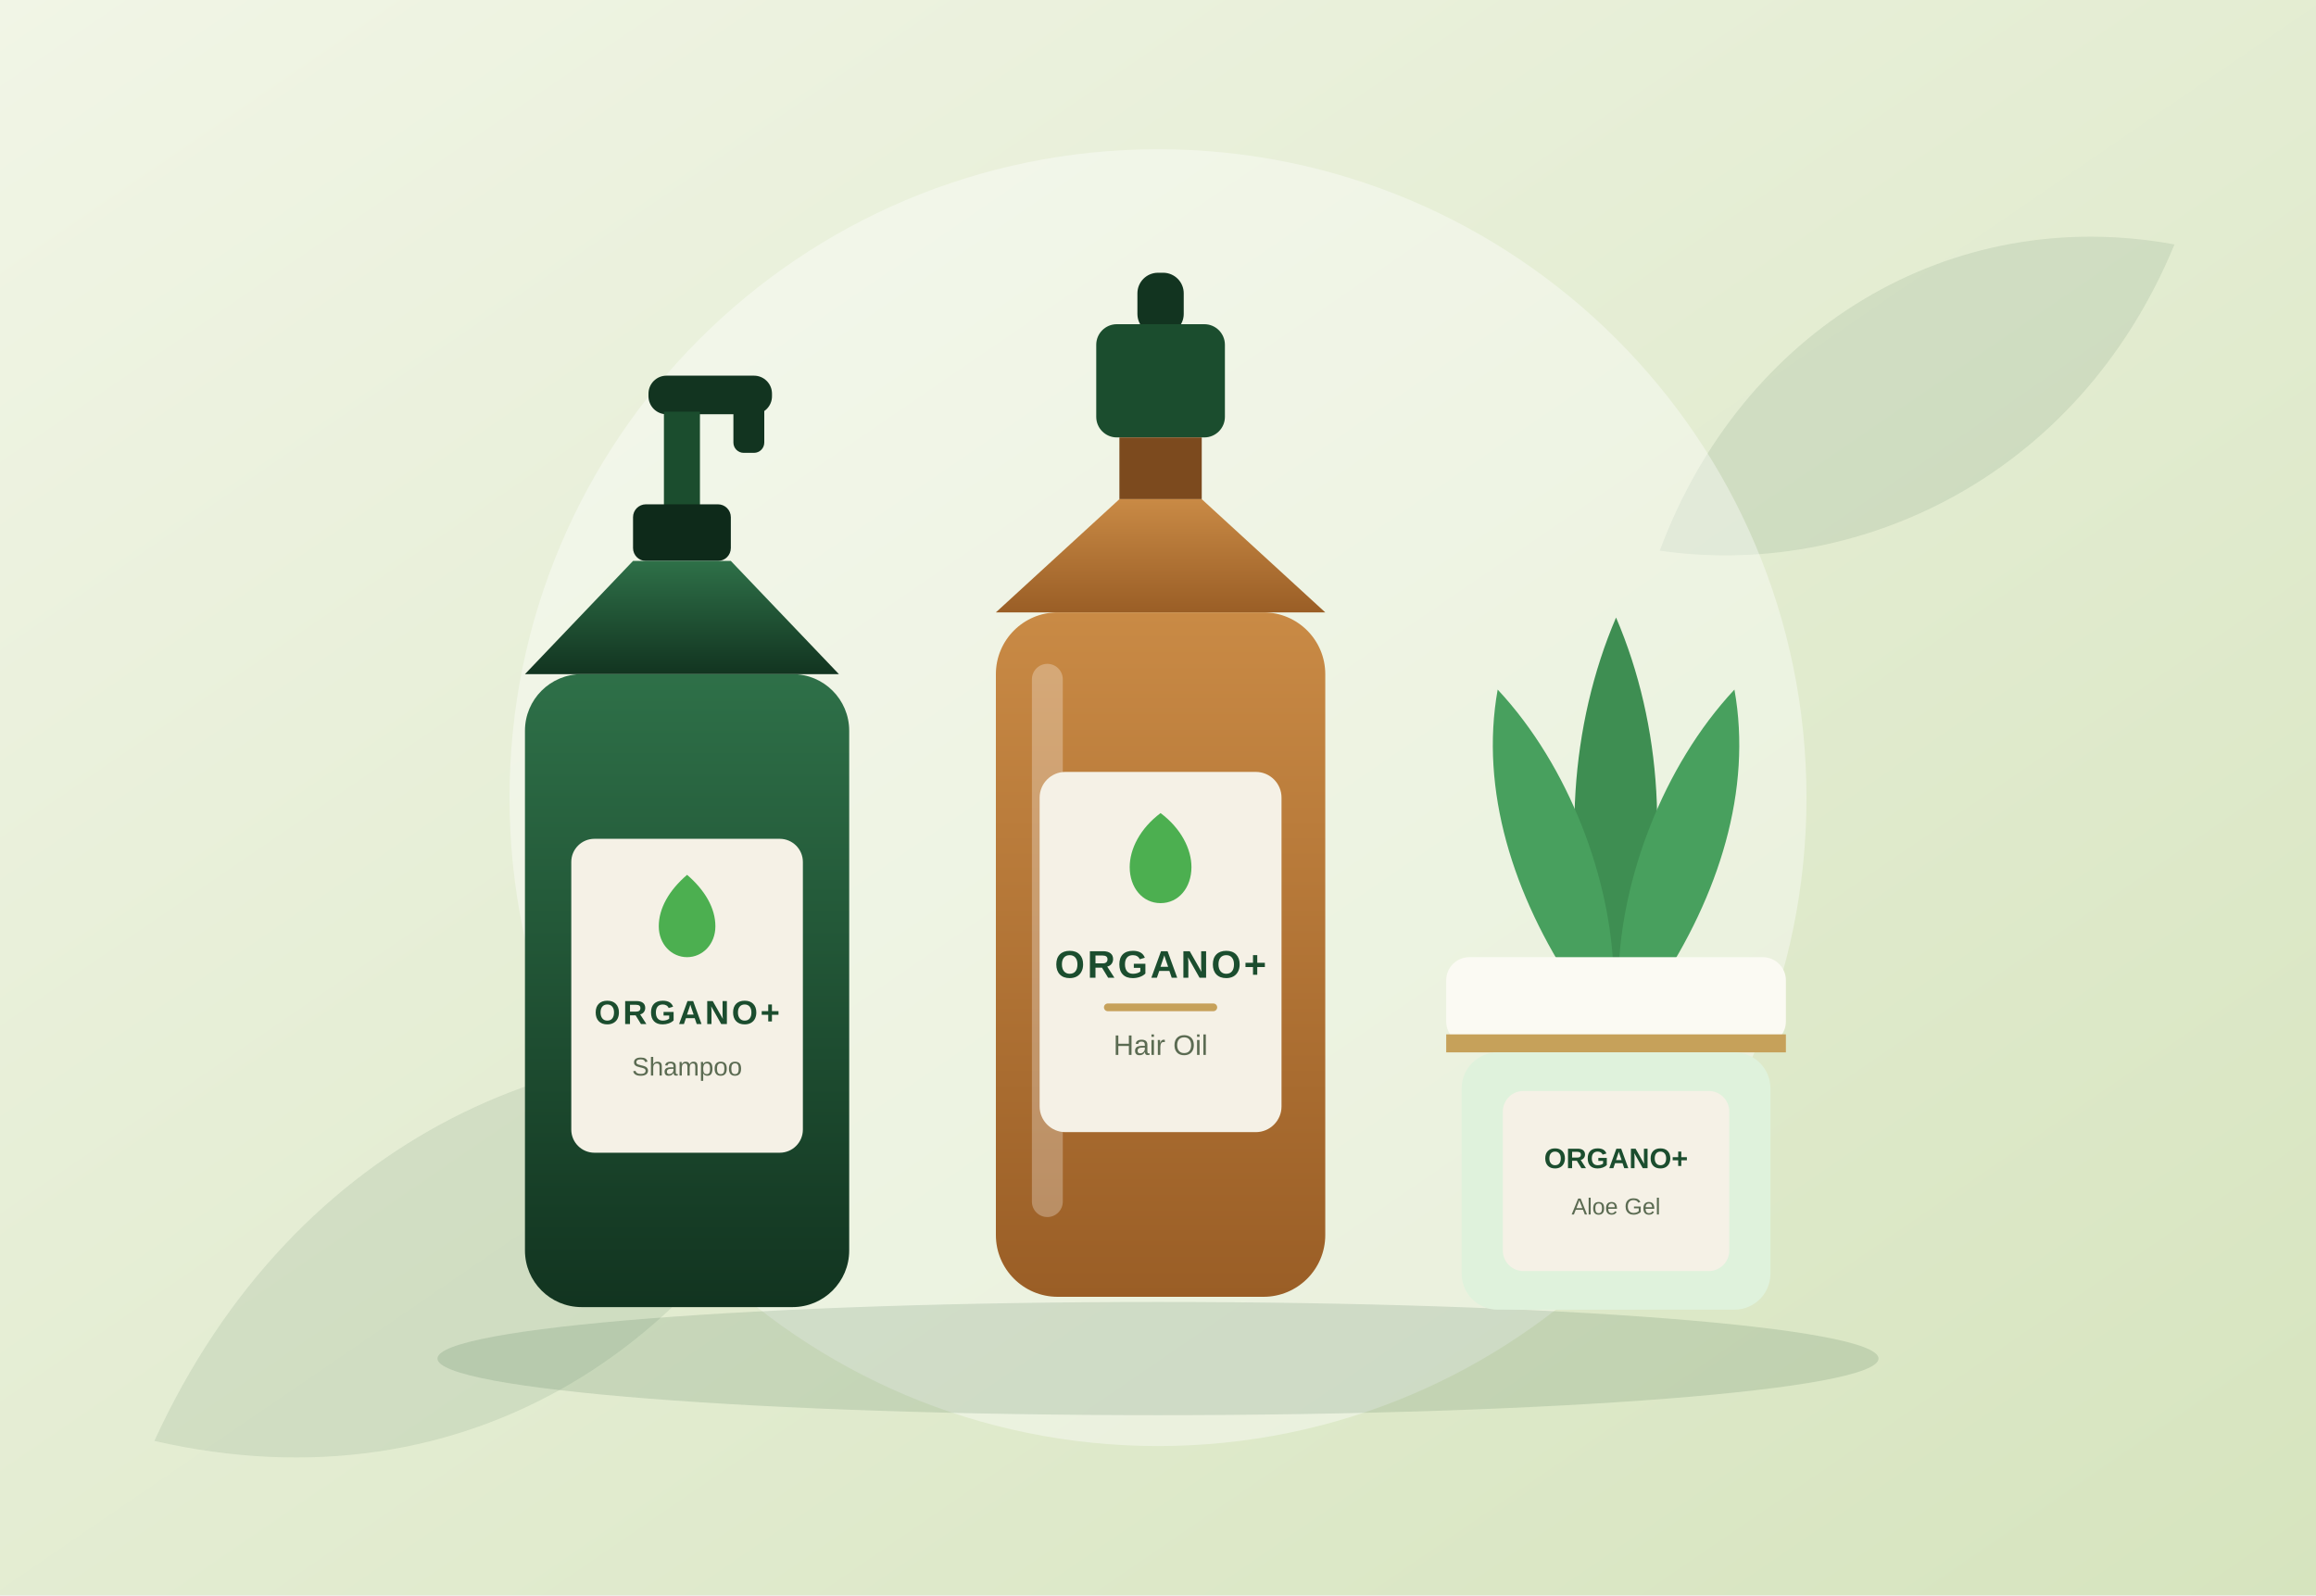
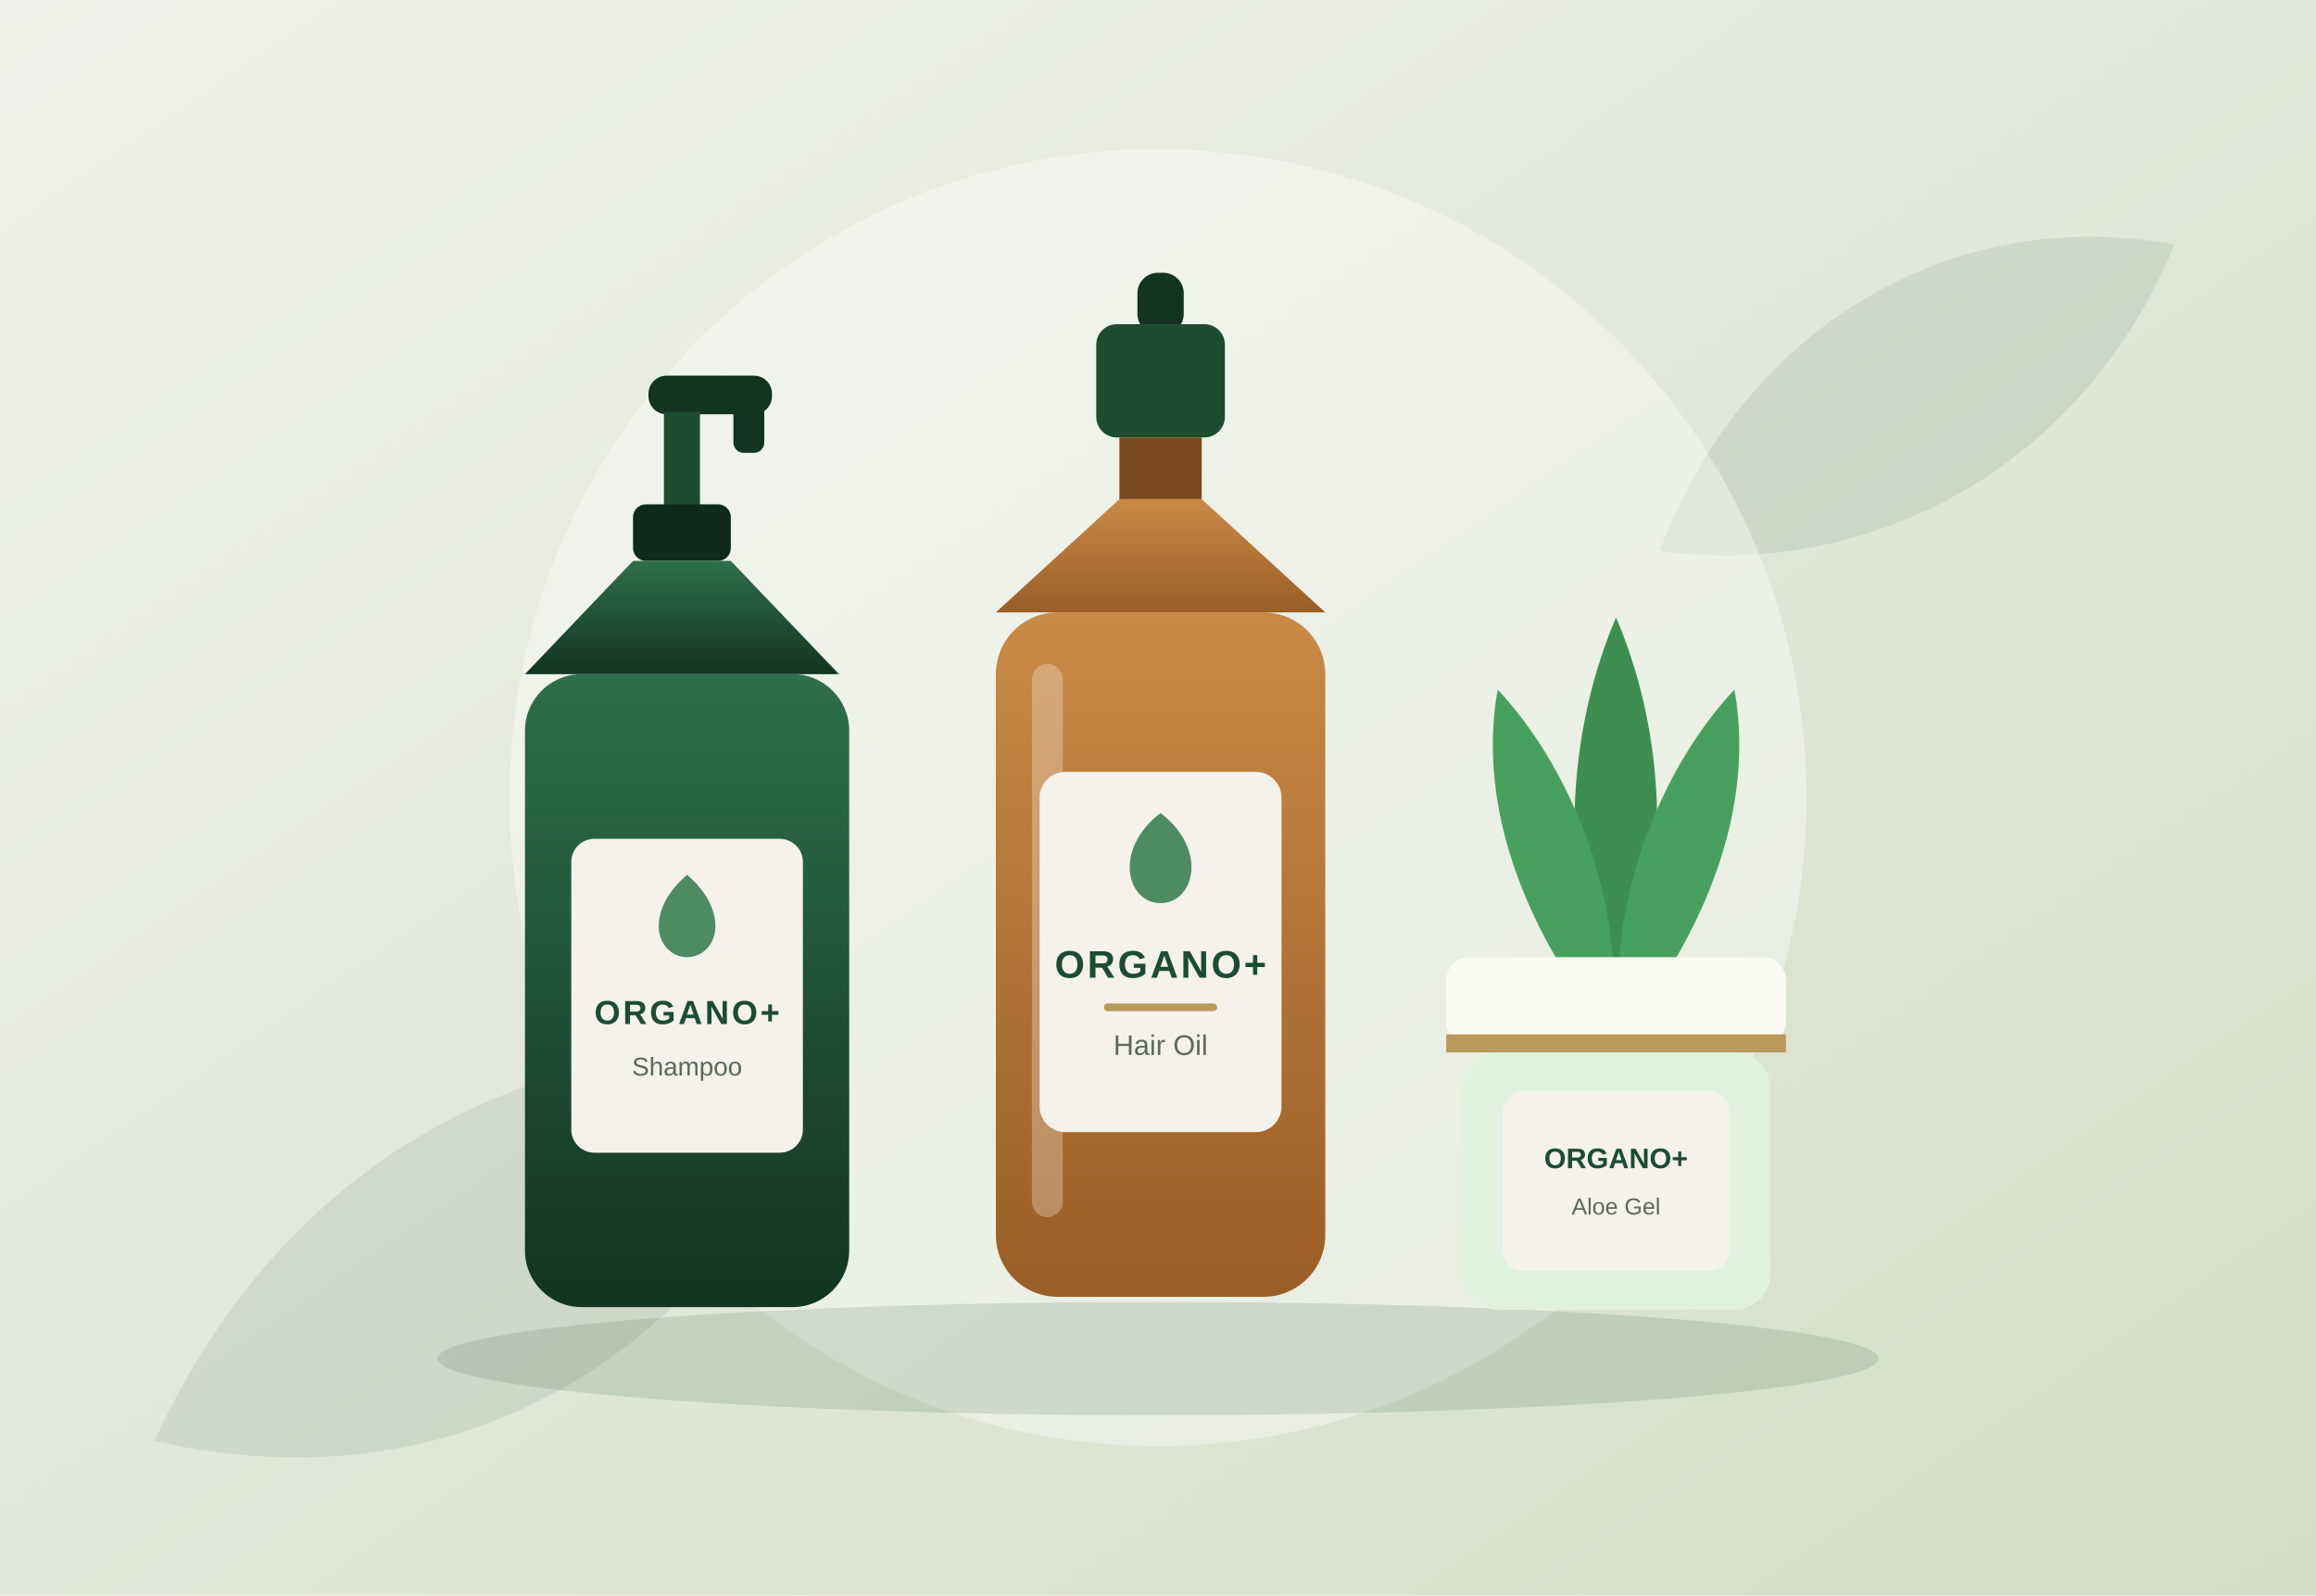
<svg xmlns="http://www.w3.org/2000/svg" viewBox="0 0 900 620" role="img" aria-label="Organo+ product range placeholder">
  <defs>
    <linearGradient id="bg" x1="0" y1="0" x2="1" y2="1">
-       <stop offset="0" stop-color="#F1F5E6" />
-       <stop offset="1" stop-color="#D6E4BE" />
+       <stop offset="0" stop-color="#EFF2EA" />
+       <stop offset="1" stop-color="#D3DEC4" />
    </linearGradient>
    <linearGradient id="amber" x1="0" y1="0" x2="0" y2="1">
      <stop offset="0" stop-color="#C98A45" />
      <stop offset="1" stop-color="#9A5E26" />
    </linearGradient>
    <linearGradient id="green" x1="0" y1="0" x2="0" y2="1">
      <stop offset="0" stop-color="#2E7048" />
      <stop offset="1" stop-color="#123420" />
    </linearGradient>
  </defs>
  <rect width="900" height="620" fill="url(#bg)" />
  <g fill="#1B4D2E" opacity=".1">
    <path d="M60 560c55-120 165-165 265-148-44 110-143 176-265 148z" />
    <path d="M845 95c-38 92-125 130-200 119 32-86 113-135 200-119z" />
  </g>
  <circle cx="450" cy="310" r="252" fill="#fff" opacity=".38" />
  <ellipse cx="450" cy="528" rx="280" ry="22" fill="#1B4D2E" opacity=".14" />
  <rect x="285" y="152" width="12" height="24" rx="4" fill="#123420" />
  <rect x="252" y="146" width="48" height="15" rx="7" fill="#123420" />
  <rect x="258" y="160" width="14" height="38" fill="#1B4D2E" />
  <rect x="246" y="196" width="38" height="22" rx="5" fill="#0E2A1A" />
  <path d="M246 218h38l42 44H204z" fill="url(#green)" />
  <rect x="204" y="262" width="126" height="246" rx="22" fill="url(#green)" />
-   <rect x="222" y="326" width="90" height="122" rx="9" fill="#F5F1E6" />
-   <path d="M267 340c-7 6-11 13-11 20 0 7 5 12 11 12s11-5 11-12c0-7-4-14-11-20z" fill="#4CAF50" />
+   <rect x="222" y="326" width="90" height="122" rx="9" fill="#F4F2EB" />
+   <path d="M267 340c-7 6-11 13-11 20 0 7 5 12 11 12s11-5 11-12c0-7-4-14-11-20z" fill="#4E8B60" />
  <text x="267" y="398" text-anchor="middle" font-family="Arial, sans-serif" font-size="13" font-weight="bold" fill="#1B4D2E" letter-spacing="1">ORGANO+</text>
  <text x="267" y="418" text-anchor="middle" font-family="Arial, sans-serif" font-size="10" fill="#5B6B52">Shampoo</text>
  <rect x="442" y="106" width="18" height="24" rx="8" fill="#123420" />
  <rect x="426" y="126" width="50" height="44" rx="8" fill="#1B4D2E" />
  <rect x="435" y="170" width="32" height="24" fill="#7C4A1E" />
  <path d="M435 194h32l48 44H387z" fill="url(#amber)" />
  <rect x="387" y="238" width="128" height="266" rx="24" fill="url(#amber)" />
  <rect x="401" y="258" width="12" height="215" rx="6" fill="#fff" opacity=".28" />
-   <rect x="404" y="300" width="94" height="140" rx="10" fill="#F5F1E6" />
-   <path d="M451 316c-8 6-12 14-12 21 0 8 5 14 12 14s12-6 12-14c0-7-4-15-12-21z" fill="#4CAF50" />
+   <rect x="404" y="300" width="94" height="140" rx="10" fill="#F4F2EB" />
+   <path d="M451 316c-8 6-12 14-12 21 0 8 5 14 12 14s12-6 12-14c0-7-4-15-12-21z" fill="#4E8B60" />
  <text x="451" y="380" text-anchor="middle" font-family="Arial, sans-serif" font-size="15" font-weight="bold" fill="#1B4D2E" letter-spacing="1">ORGANO+</text>
-   <rect x="429" y="390" width="44" height="3" rx="1.5" fill="#C6A15A" />
+   <rect x="429" y="390" width="44" height="3" rx="1.5" fill="#B9995C" />
  <text x="451" y="410" text-anchor="middle" font-family="Arial, sans-serif" font-size="11" fill="#5B6B52">Hair Oil</text>
  <path d="M628 240c18 42 21 92 8 138h-17c-12-46-9-96 9-138z" fill="#3E8E52" />
  <path d="M582 268c28 30 44 74 45 110l-15 6c-24-36-37-77-30-116z" fill="#48A05E" />
  <path d="M674 268c-28 30-44 74-45 110l15 6c24-36 37-77 30-116z" fill="#48A05E" />
  <rect x="562" y="372" width="132" height="34" rx="9" fill="#FBFAF3" />
-   <rect x="562" y="402" width="132" height="7" fill="#C6A15A" />
+   <rect x="562" y="402" width="132" height="7" fill="#B9995C" />
  <rect x="568" y="409" width="120" height="100" rx="14" fill="#DFF2DC" />
-   <rect x="584" y="424" width="88" height="70" rx="8" fill="#F5F1E6" />
+   <rect x="584" y="424" width="88" height="70" rx="8" fill="#F4F2EB" />
  <text x="628" y="454" text-anchor="middle" font-family="Arial, sans-serif" font-size="11" font-weight="bold" fill="#1B4D2E">ORGANO+</text>
  <text x="628" y="472" text-anchor="middle" font-family="Arial, sans-serif" font-size="9" fill="#5B6B52">Aloe Gel</text>
</svg>
